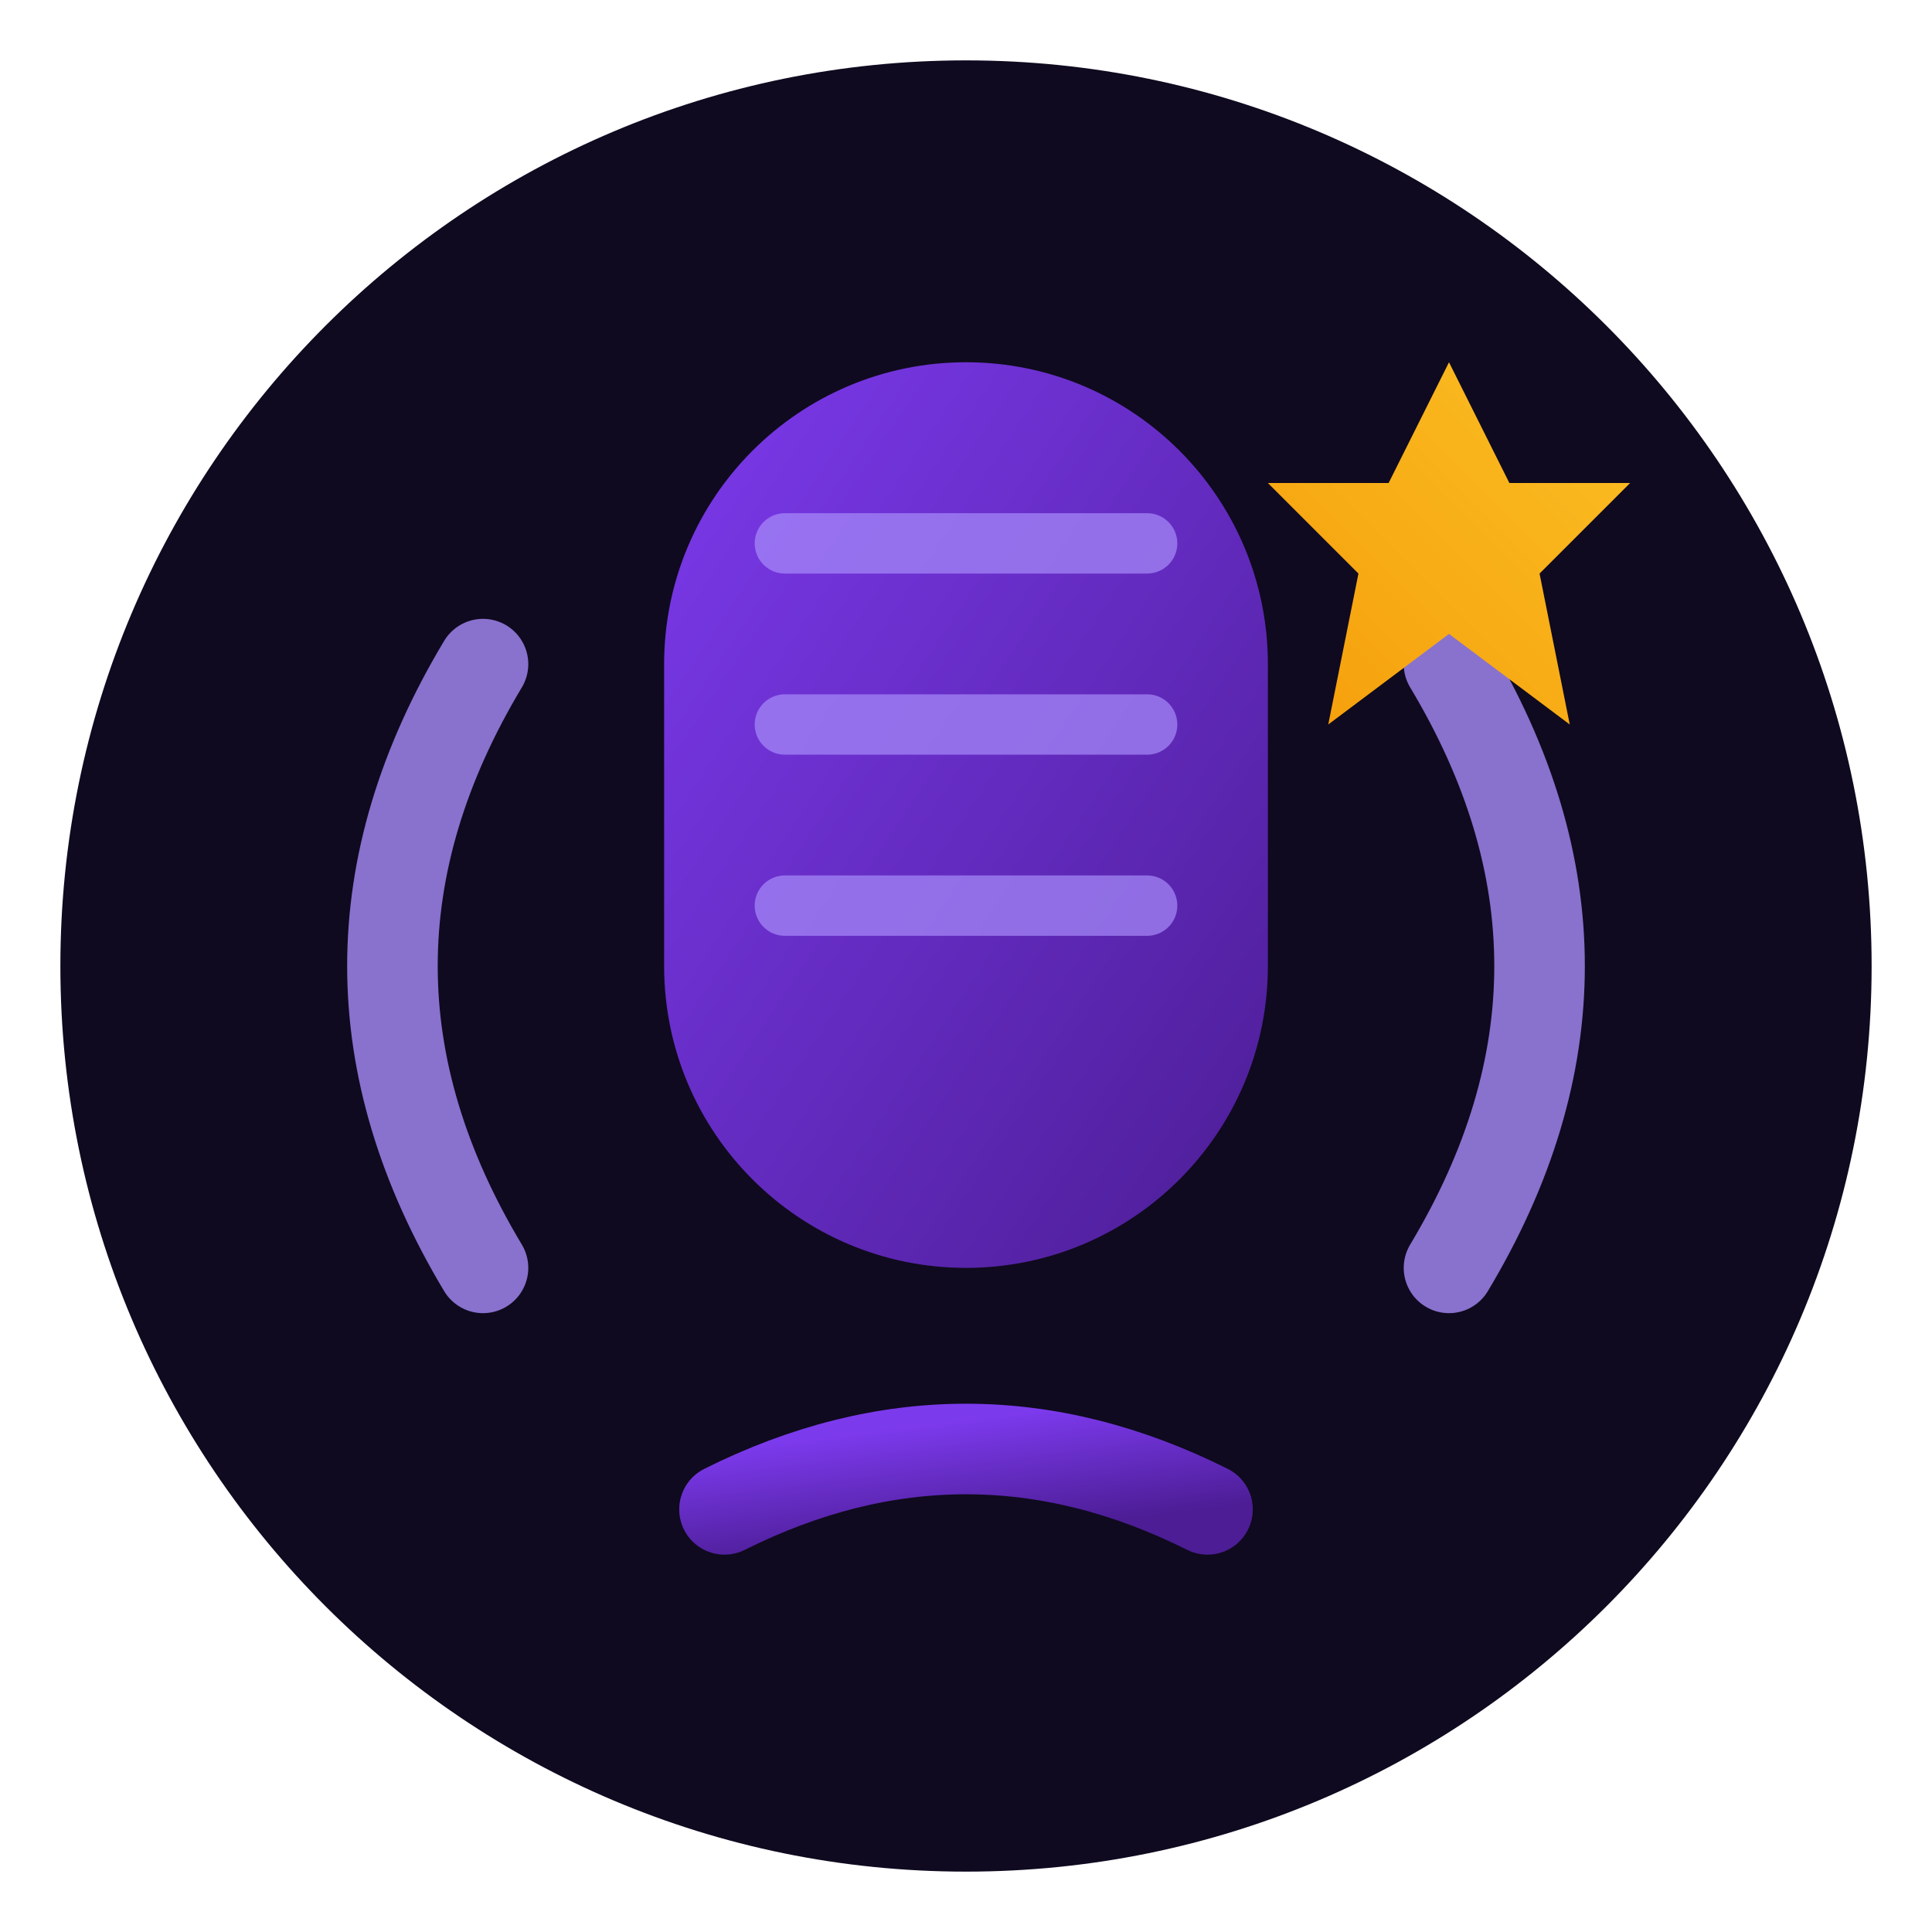
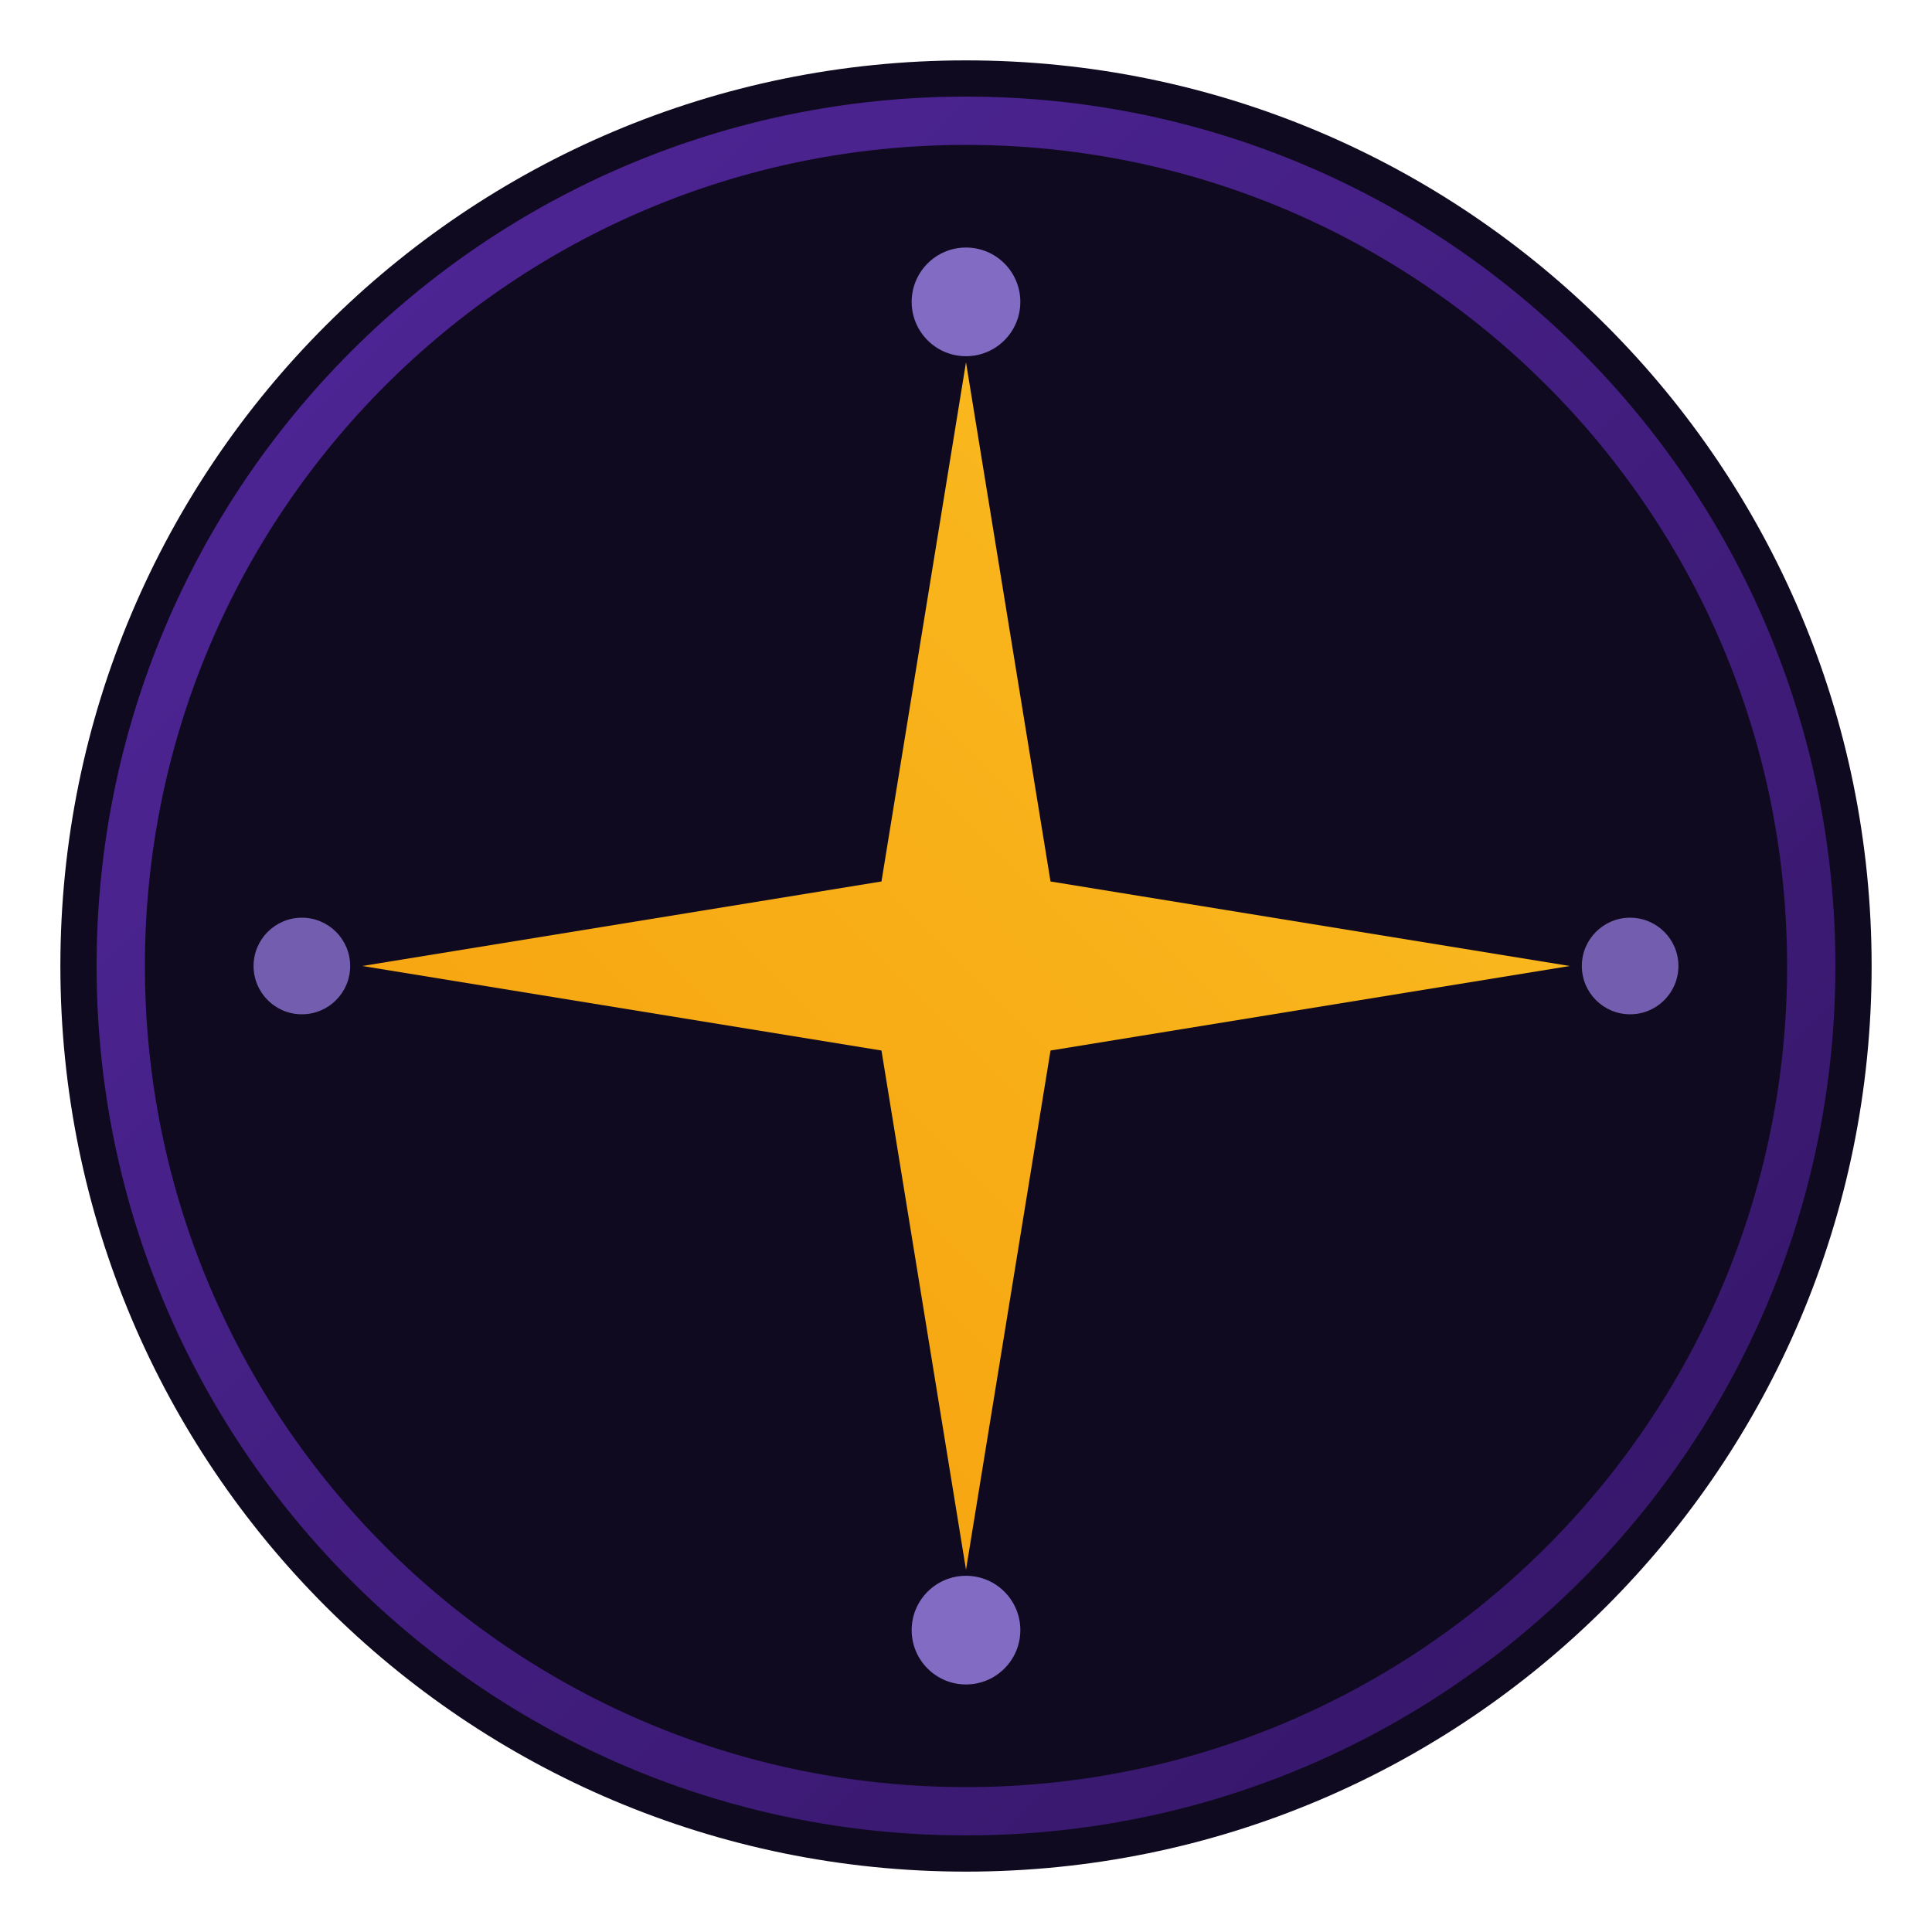
<svg xmlns="http://www.w3.org/2000/svg" viewBox="0 0 32 32" fill="none">
  <defs>
    <linearGradient id="podGrad" x1="0%" y1="0%" x2="100%" y2="100%">
      <stop offset="0%" stop-color="#7C3AED" />
      <stop offset="100%" stop-color="#4C1D95" />
    </linearGradient>
    <linearGradient id="sparkGrad" x1="0%" y1="100%" x2="100%" y2="0%">
      <stop offset="0%" stop-color="#F59E0B" />
      <stop offset="100%" stop-color="#FBBF24" />
    </linearGradient>
  </defs>
  <circle cx="16" cy="16" r="15" fill="#0F0A1F" />
-   <rect x="11" y="6" width="10" height="15" rx="5" fill="url(#podGrad)" />
-   <line x1="13" y1="9" x2="19" y2="9" stroke="#A78BFA" stroke-width="1" stroke-linecap="round" opacity="0.7" />
-   <line x1="13" y1="12" x2="19" y2="12" stroke="#A78BFA" stroke-width="1" stroke-linecap="round" opacity="0.7" />
-   <line x1="13" y1="15" x2="19" y2="15" stroke="#A78BFA" stroke-width="1" stroke-linecap="round" opacity="0.7" />
-   <line x1="16" y1="21" x2="16" y2="25" stroke="url(#podGrad)" stroke-width="2" stroke-linecap="round" />
-   <path d="M12 25 Q16 23 20 25" stroke="url(#podGrad)" stroke-width="1.5" fill="none" stroke-linecap="round" />
-   <path d="M8 11 Q5 16 8 21" stroke="#A78BFA" stroke-width="1.5" fill="none" stroke-linecap="round" opacity="0.8" />
-   <path d="M24 11 Q27 16 24 21" stroke="#A78BFA" stroke-width="1.5" fill="none" stroke-linecap="round" opacity="0.8" />
-   <path d="M24 6 L25 8 L27 8 L25.5 9.5 L26 12 L24 10.5 L22 12 L22.5 9.5 L21 8 L23 8 Z" fill="url(#sparkGrad)" />
+   <circle cx="16" cy="16" r="14" stroke="url(#podGrad)" stroke-width="0.8" fill="none" opacity="0.6" />
+   <circle cx="16" cy="5" r="0.9" fill="#A78BFA" opacity="0.75" />
+   <circle cx="27" cy="16" r="0.8" fill="#A78BFA" opacity="0.65" />
+   <circle cx="16" cy="27" r="0.9" fill="#A78BFA" opacity="0.75" />
+   <circle cx="5" cy="16" r="0.8" fill="#A78BFA" opacity="0.65" />
+   <path d="M16 6 L17.4 14.6 L26 16 L17.4 17.4 L16 26 L14.6 17.4 L6 16 L14.6 14.6 Z" fill="url(#sparkGrad)" />
</svg>
